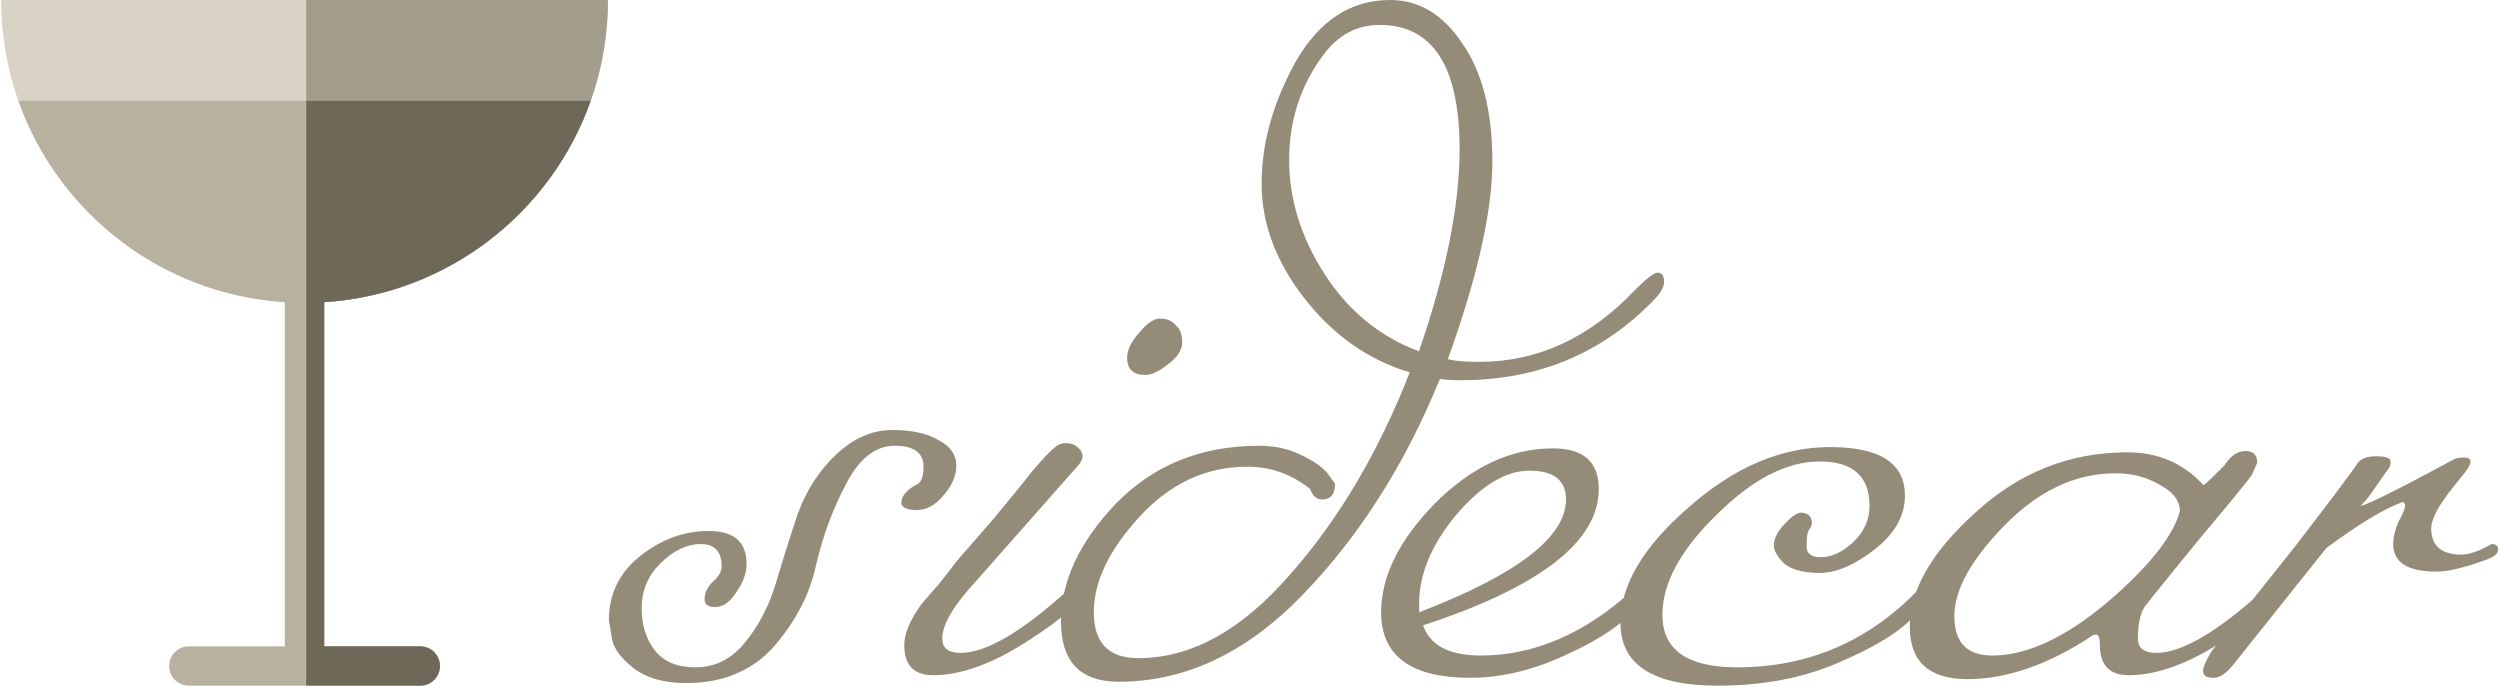
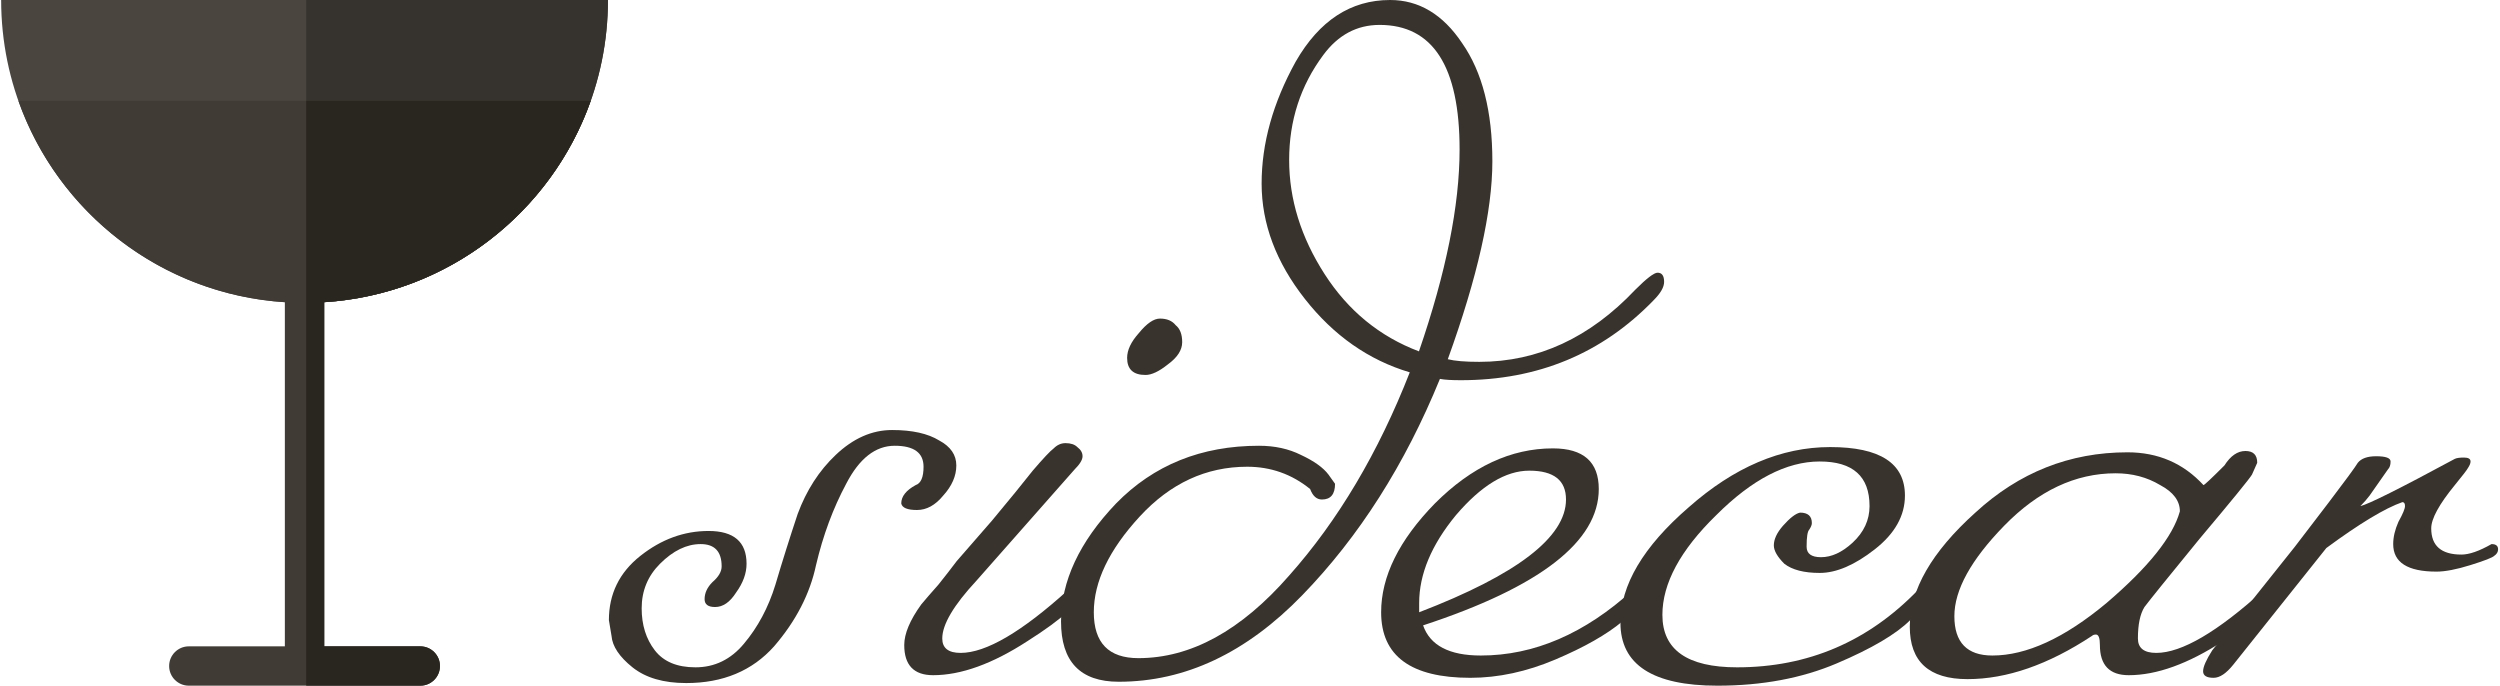
<svg xmlns="http://www.w3.org/2000/svg" viewBox="0 0 824 226" fill="none" role="img" aria-label="Sidecar">
-   <path d="M200.381 0C200.381 55.129 155.609 99.82 100.381 99.82C45.154 99.82 0.381 55.128 0.381 0H200.381Z" fill="#D9D3C5" />
-   <path d="M200.381 0H100.929V99.807C155.904 99.511 200.381 54.945 200.381 0Z" fill="#A39D8E" />
-   <path d="M194.685 33.225H6.077C19.107 70.07 53.178 96.986 93.887 99.594V213.036H62.243C58.656 213.036 55.749 215.937 55.749 219.518C55.749 223.098 58.656 225.999 62.243 225.999H138.52C142.107 225.999 145.013 223.098 145.013 219.518C145.013 215.937 142.107 213.036 138.52 213.036H106.876V99.594C147.584 96.986 181.655 70.07 194.685 33.225Z" fill="#B9B19F" />
-   <path d="M194.685 33.225H100.927V226H138.519C142.106 226 145.012 223.099 145.012 219.519C145.012 215.938 142.106 213.037 138.519 213.037H106.874V99.594C147.584 96.986 181.655 70.07 194.685 33.225Z" fill="#6E6858" />
-   <path d="M811.269 182.788C813.862 182.788 817.175 181.635 821.208 179.331C822.649 179.331 823.369 179.907 823.369 181.059C823.369 181.924 822.937 182.644 822.072 183.22C821.496 183.796 818.904 184.804 814.294 186.245C809.685 187.685 805.94 188.405 803.059 188.405C793.552 188.405 788.799 185.381 788.799 179.331C788.799 177.026 789.375 174.577 790.528 171.985C791.968 169.392 792.688 167.663 792.688 166.799C792.688 165.935 792.4 165.503 791.824 165.503C786.062 167.519 777.708 172.561 766.761 180.627L736.08 219.086C733.775 221.967 731.615 223.407 729.598 223.407C727.294 223.407 726.141 222.687 726.141 221.247C726.141 219.806 727.15 217.502 729.166 214.333L756.39 180.195C758.406 177.602 762.151 172.705 767.625 165.503C773.099 158.301 776.268 153.98 777.132 152.539C778.284 151.099 780.301 150.379 783.181 150.379C786.35 150.379 787.935 150.955 787.935 152.107C787.935 153.259 787.647 154.124 787.071 154.7L781.021 163.342C780.157 164.495 779.148 165.647 777.996 166.799C780.589 166.223 790.96 161.038 809.109 151.243C809.685 150.955 810.693 150.811 812.134 150.811C813.574 150.811 814.294 151.243 814.294 152.107C814.294 152.683 814.006 153.403 813.43 154.268C813.142 154.844 811.702 156.716 809.109 159.885C803.923 166.223 801.331 170.976 801.331 174.145C801.331 179.907 804.644 182.788 811.269 182.788Z" fill="#948C79" />
-   <path d="M656.691 216.061C667.926 216.061 680.458 210.3 694.286 198.776C708.114 186.965 716.18 176.882 718.485 168.528C718.485 165.071 716.324 162.19 712.003 159.885C707.682 157.293 702.784 155.996 697.311 155.996C684.059 155.996 671.815 161.758 660.58 173.281C649.633 184.516 644.16 194.455 644.16 203.098C644.16 211.74 648.337 216.061 656.691 216.061ZM701.2 149.082C711.283 149.082 719.637 152.683 726.263 159.885C726.551 159.885 728.856 157.725 733.177 153.403C735.193 150.235 737.498 148.65 740.091 148.65C742.684 148.65 743.98 149.946 743.98 152.539L742.251 156.428C741.387 157.869 735.626 164.927 724.966 177.602C714.596 190.278 708.546 197.768 706.817 200.073C705.377 202.377 704.657 205.834 704.657 210.444C704.657 213.613 706.673 215.197 710.706 215.197C719.061 215.197 730.872 208.283 746.14 194.455C747.005 193.303 747.869 192.727 748.733 192.727C749.886 192.727 750.462 193.447 750.462 194.887C750.462 198.344 744.556 203.818 732.745 211.308C721.221 218.798 710.85 222.543 701.632 222.543C695.294 222.543 692.125 219.23 692.125 212.604C692.125 210.3 691.693 209.147 690.829 209.147C690.253 209.147 689.821 209.291 689.532 209.579C675.128 219.086 661.445 223.839 648.481 223.839C635.805 223.839 629.467 218.078 629.467 206.555C629.467 194.455 636.669 181.924 651.074 168.96C665.478 155.708 682.186 149.082 701.2 149.082Z" fill="#948C79" />
-   <path d="M566.074 226C544.756 226 534.097 219.086 534.097 205.258C534.097 192.871 541.587 180.195 556.567 167.231C571.547 153.98 587.104 147.354 603.236 147.354C619.657 147.354 627.867 152.683 627.867 163.342C627.867 169.968 624.554 175.874 617.928 181.059C611.303 186.245 605.253 188.837 599.779 188.837C594.594 188.837 590.705 187.829 588.112 185.813C585.807 183.508 584.655 181.491 584.655 179.763C584.655 177.746 585.663 175.586 587.68 173.281C589.985 170.688 591.857 169.248 593.297 168.96C595.89 168.96 597.187 170.112 597.187 172.417C597.187 172.993 596.898 173.713 596.322 174.577C595.746 175.154 595.458 177.026 595.458 180.195C595.458 182.5 597.043 183.652 600.211 183.652C603.668 183.652 607.125 182.068 610.582 178.899C614.327 175.442 616.2 171.409 616.2 166.799C616.2 157.004 610.726 152.107 599.779 152.107C588.832 152.107 577.453 158.013 565.642 169.824C553.83 181.347 547.925 192.294 547.925 202.665C547.925 214.189 556.135 219.95 572.556 219.95C595.89 219.95 615.768 211.452 632.188 194.455C633.053 193.303 633.917 192.727 634.781 192.727C635.934 192.727 636.51 193.591 636.51 195.319C636.51 196.76 634.205 199.785 629.596 204.394C624.986 209.003 616.92 213.757 605.397 218.654C593.874 223.551 580.766 226 566.074 226Z" fill="#948C79" />
-   <path d="M467.756 198.776V201.801C500.021 189.414 516.153 177.026 516.153 164.639C516.153 158.301 512.12 155.132 504.054 155.132C496.276 155.132 488.21 160.029 479.855 169.824C471.789 179.619 467.756 189.27 467.756 198.776ZM526.957 161.182C526.957 178.467 507.655 193.447 469.052 206.122C471.357 212.748 477.695 216.061 488.065 216.061C505.638 216.061 522.347 208.859 538.192 194.455C539.056 193.303 539.92 192.727 540.784 192.727C541.937 192.727 542.513 193.735 542.513 195.751C542.513 197.48 539.92 200.505 534.735 204.826C529.549 209.147 522.203 213.324 512.696 217.358C503.19 221.391 493.827 223.407 484.609 223.407C465.019 223.407 455.224 216.205 455.224 201.801C455.224 189.99 461.13 178.034 472.941 165.935C485.041 153.836 498.004 147.786 511.832 147.786C521.915 147.786 526.957 152.251 526.957 161.182Z" fill="#948C79" />
-   <path d="M424.905 52.719C424.905 65.683 428.794 78.214 436.572 90.314C444.35 102.413 454.721 110.911 467.685 115.809C476.615 89.882 481.081 67.699 481.081 49.262C481.081 21.894 472.294 8.21 454.721 8.21C447.231 8.21 441.037 11.523 436.14 18.149C428.65 28.232 424.905 39.755 424.905 52.719ZM414.966 146.922C420.151 146.922 424.761 147.93 428.794 149.946C433.115 151.963 436.14 154.124 437.868 156.428L440.029 159.453C440.029 162.91 438.589 164.639 435.708 164.639C433.979 164.639 432.683 163.486 431.819 161.182C425.769 156.284 418.855 153.836 411.077 153.836C397.537 153.836 385.726 159.309 375.643 170.256C365.56 181.203 360.519 191.718 360.519 201.801C360.519 211.884 365.416 216.925 375.211 216.925C392.496 216.925 409.06 207.851 424.905 189.702C441.037 171.553 454.289 149.226 464.66 122.723C451.12 118.69 439.597 110.623 430.09 98.524C420.584 86.424 415.83 73.749 415.83 60.497C415.83 47.245 419.575 33.85 427.065 20.31C434.844 6.77 445.215 0 458.178 0C467.685 0 475.607 4.753 481.945 14.26C488.571 23.767 491.884 36.73 491.884 53.151C491.884 69.572 486.986 91.322 477.192 118.402C479.496 118.978 482.953 119.266 487.563 119.266C506.864 119.266 524.005 111.344 538.985 95.499C542.73 91.754 545.179 89.882 546.331 89.882C547.772 89.882 548.492 90.89 548.492 92.906C548.492 94.635 547.339 96.651 545.035 98.956C528.038 116.529 506.864 125.315 481.513 125.315C478.344 125.315 476.039 125.171 474.599 124.883C463.076 153.115 447.951 176.882 429.226 196.184C410.789 215.197 390.623 224.704 368.729 224.704C356.053 224.704 349.715 218.078 349.715 204.826C349.715 191.574 355.765 178.611 367.865 165.935C380.252 153.259 395.953 146.922 414.966 146.922Z" fill="#948C79" />
-   <path d="M375.39 109.759C372.797 112.64 371.501 115.377 371.501 117.969C371.501 121.714 373.517 123.587 377.55 123.587C379.567 123.587 382.015 122.435 384.896 120.13C388.065 117.825 389.65 115.377 389.65 112.784C389.65 110.191 388.929 108.319 387.489 107.166C386.337 105.726 384.608 105.006 382.304 105.006C380.287 105.006 377.982 106.59 375.39 109.759ZM310.571 210.444C310.571 213.613 312.588 215.197 316.621 215.197C324.975 215.197 336.787 208.283 352.055 194.455C352.919 193.303 353.783 192.727 354.648 192.727C355.8 192.727 356.376 193.447 356.376 194.887C356.376 198.344 350.471 203.818 338.659 211.308C327.136 218.798 316.765 222.543 307.546 222.543C301.209 222.543 298.04 219.23 298.04 212.604C298.04 208.859 299.912 204.394 303.657 199.208C305.098 197.48 306.97 195.319 309.275 192.727C311.58 189.846 313.596 187.253 315.325 184.948C317.341 182.644 321.23 178.178 326.992 171.553C332.754 164.639 337.219 159.165 340.388 155.132C343.845 151.099 346.149 148.65 347.302 147.786C348.454 146.634 349.75 146.057 351.191 146.057C352.919 146.057 354.216 146.489 355.08 147.354C356.232 148.218 356.808 149.226 356.808 150.379C356.808 151.531 355.944 152.971 354.216 154.7L321.806 191.43C314.316 199.496 310.571 205.834 310.571 210.444Z" fill="#948C79" />
-   <path d="M200.691 204.394C200.691 195.751 204.148 188.693 211.062 183.22C217.976 177.746 225.466 175.01 233.532 175.01C241.886 175.01 246.063 178.611 246.063 185.813C246.063 188.982 244.911 192.15 242.606 195.319C240.59 198.488 238.285 200.073 235.693 200.073C233.388 200.073 232.236 199.208 232.236 197.48C232.236 195.463 233.1 193.591 234.828 191.862C236.845 190.134 237.853 188.405 237.853 186.677C237.853 181.779 235.548 179.331 230.939 179.331C226.33 179.331 221.865 181.491 217.543 185.813C213.51 189.846 211.494 194.743 211.494 200.505C211.494 205.978 212.934 210.588 215.815 214.333C218.696 218.078 223.161 219.95 229.211 219.95C235.548 219.95 240.878 217.358 245.199 212.172C249.809 206.699 253.266 200.217 255.57 192.727C257.875 184.948 260.324 177.17 262.916 169.392C265.797 161.614 269.974 155.132 275.448 149.946C281.209 144.473 287.403 141.736 294.029 141.736C300.655 141.736 305.84 142.888 309.585 145.193C313.331 147.21 315.203 149.946 315.203 153.403C315.203 156.86 313.763 160.173 310.882 163.342C308.289 166.511 305.408 168.096 302.239 168.096C299.07 168.096 297.342 167.375 297.054 165.935C297.054 163.63 298.638 161.614 301.807 159.885C303.536 159.309 304.4 157.293 304.4 153.836C304.4 149.226 301.231 146.922 294.893 146.922C288.556 146.922 283.226 151.099 278.905 159.453C274.584 167.519 271.271 176.45 268.966 186.245C266.949 195.751 262.34 204.682 255.138 213.036C247.936 221.103 238.285 225.136 226.186 225.136C218.696 225.136 212.79 223.407 208.469 219.95C204.148 216.493 201.843 213.036 201.555 209.579L200.691 204.394Z" fill="#948C79" />
+   <path d="M200.381 0C200.381 55.129 155.609 99.82 100.381 99.82C45.154 99.82 0.381 55.128 0.381 0H200.381Z" fill="#4A453F" />
+   <path d="M200.381 0H100.929V99.807C155.904 99.511 200.381 54.945 200.381 0Z" fill="#36322D" />
+   <path d="M194.685 33.225H6.077C19.107 70.07 53.178 96.986 93.887 99.594V213.036H62.243C58.656 213.036 55.749 215.937 55.749 219.518C55.749 223.098 58.656 225.999 62.243 225.999H138.52C142.107 225.999 145.013 223.098 145.013 219.518C145.013 215.937 142.107 213.036 138.52 213.036H106.876V99.594C147.584 96.986 181.655 70.07 194.685 33.225Z" fill="#403B35" />
+   <path d="M194.685 33.225H100.927V226H138.519C142.106 226 145.012 223.099 145.012 219.519C145.012 215.938 142.106 213.037 138.519 213.037H106.874V99.594C147.584 96.986 181.655 70.07 194.685 33.225Z" fill="#29261F" />
+   <path d="M811.269 182.788C813.862 182.788 817.175 181.635 821.208 179.331C822.649 179.331 823.369 179.907 823.369 181.059C823.369 181.924 822.937 182.644 822.072 183.22C821.496 183.796 818.904 184.804 814.294 186.245C809.685 187.685 805.94 188.405 803.059 188.405C793.552 188.405 788.799 185.381 788.799 179.331C788.799 177.026 789.375 174.577 790.528 171.985C791.968 169.392 792.688 167.663 792.688 166.799C792.688 165.935 792.4 165.503 791.824 165.503C786.062 167.519 777.708 172.561 766.761 180.627L736.08 219.086C733.775 221.967 731.615 223.407 729.598 223.407C727.294 223.407 726.141 222.687 726.141 221.247C726.141 219.806 727.15 217.502 729.166 214.333L756.39 180.195C758.406 177.602 762.151 172.705 767.625 165.503C773.099 158.301 776.268 153.98 777.132 152.539C778.284 151.099 780.301 150.379 783.181 150.379C786.35 150.379 787.935 150.955 787.935 152.107C787.935 153.259 787.647 154.124 787.071 154.7L781.021 163.342C780.157 164.495 779.148 165.647 777.996 166.799C780.589 166.223 790.96 161.038 809.109 151.243C809.685 150.955 810.693 150.811 812.134 150.811C813.574 150.811 814.294 151.243 814.294 152.107C814.294 152.683 814.006 153.403 813.43 154.268C813.142 154.844 811.702 156.716 809.109 159.885C803.923 166.223 801.331 170.976 801.331 174.145C801.331 179.907 804.644 182.788 811.269 182.788Z" fill="#38332D" />
+   <path d="M656.691 216.061C667.926 216.061 680.458 210.3 694.286 198.776C708.114 186.965 716.18 176.882 718.485 168.528C718.485 165.071 716.324 162.19 712.003 159.885C707.682 157.293 702.784 155.996 697.311 155.996C684.059 155.996 671.815 161.758 660.58 173.281C649.633 184.516 644.16 194.455 644.16 203.098C644.16 211.74 648.337 216.061 656.691 216.061ZM701.2 149.082C711.283 149.082 719.637 152.683 726.263 159.885C726.551 159.885 728.856 157.725 733.177 153.403C735.193 150.235 737.498 148.65 740.091 148.65C742.684 148.65 743.98 149.946 743.98 152.539L742.251 156.428C741.387 157.869 735.626 164.927 724.966 177.602C714.596 190.278 708.546 197.768 706.817 200.073C705.377 202.377 704.657 205.834 704.657 210.444C704.657 213.613 706.673 215.197 710.706 215.197C719.061 215.197 730.872 208.283 746.14 194.455C747.005 193.303 747.869 192.727 748.733 192.727C749.886 192.727 750.462 193.447 750.462 194.887C750.462 198.344 744.556 203.818 732.745 211.308C721.221 218.798 710.85 222.543 701.632 222.543C695.294 222.543 692.125 219.23 692.125 212.604C692.125 210.3 691.693 209.147 690.829 209.147C690.253 209.147 689.821 209.291 689.532 209.579C675.128 219.086 661.445 223.839 648.481 223.839C635.805 223.839 629.467 218.078 629.467 206.555C629.467 194.455 636.669 181.924 651.074 168.96C665.478 155.708 682.186 149.082 701.2 149.082Z" fill="#38332D" />
+   <path d="M566.074 226C544.756 226 534.097 219.086 534.097 205.258C534.097 192.871 541.587 180.195 556.567 167.231C571.547 153.98 587.104 147.354 603.236 147.354C619.657 147.354 627.867 152.683 627.867 163.342C627.867 169.968 624.554 175.874 617.928 181.059C611.303 186.245 605.253 188.837 599.779 188.837C594.594 188.837 590.705 187.829 588.112 185.813C585.807 183.508 584.655 181.491 584.655 179.763C584.655 177.746 585.663 175.586 587.68 173.281C589.985 170.688 591.857 169.248 593.297 168.96C595.89 168.96 597.187 170.112 597.187 172.417C597.187 172.993 596.898 173.713 596.322 174.577C595.746 175.154 595.458 177.026 595.458 180.195C595.458 182.5 597.043 183.652 600.211 183.652C603.668 183.652 607.125 182.068 610.582 178.899C614.327 175.442 616.2 171.409 616.2 166.799C616.2 157.004 610.726 152.107 599.779 152.107C588.832 152.107 577.453 158.013 565.642 169.824C553.83 181.347 547.925 192.294 547.925 202.665C547.925 214.189 556.135 219.95 572.556 219.95C595.89 219.95 615.768 211.452 632.188 194.455C633.053 193.303 633.917 192.727 634.781 192.727C635.934 192.727 636.51 193.591 636.51 195.319C636.51 196.76 634.205 199.785 629.596 204.394C624.986 209.003 616.92 213.757 605.397 218.654C593.874 223.551 580.766 226 566.074 226Z" fill="#38332D" />
+   <path d="M467.756 198.776V201.801C500.021 189.414 516.153 177.026 516.153 164.639C516.153 158.301 512.12 155.132 504.054 155.132C496.276 155.132 488.21 160.029 479.855 169.824C471.789 179.619 467.756 189.27 467.756 198.776ZM526.957 161.182C526.957 178.467 507.655 193.447 469.052 206.122C471.357 212.748 477.695 216.061 488.065 216.061C505.638 216.061 522.347 208.859 538.192 194.455C539.056 193.303 539.92 192.727 540.784 192.727C541.937 192.727 542.513 193.735 542.513 195.751C542.513 197.48 539.92 200.505 534.735 204.826C529.549 209.147 522.203 213.324 512.696 217.358C503.19 221.391 493.827 223.407 484.609 223.407C465.019 223.407 455.224 216.205 455.224 201.801C455.224 189.99 461.13 178.034 472.941 165.935C485.041 153.836 498.004 147.786 511.832 147.786C521.915 147.786 526.957 152.251 526.957 161.182Z" fill="#38332D" />
+   <path d="M424.905 52.719C424.905 65.683 428.794 78.214 436.572 90.314C444.35 102.413 454.721 110.911 467.685 115.809C476.615 89.882 481.081 67.699 481.081 49.262C481.081 21.894 472.294 8.21 454.721 8.21C447.231 8.21 441.037 11.523 436.14 18.149C428.65 28.232 424.905 39.755 424.905 52.719ZM414.966 146.922C420.151 146.922 424.761 147.93 428.794 149.946C433.115 151.963 436.14 154.124 437.868 156.428L440.029 159.453C440.029 162.91 438.589 164.639 435.708 164.639C433.979 164.639 432.683 163.486 431.819 161.182C425.769 156.284 418.855 153.836 411.077 153.836C397.537 153.836 385.726 159.309 375.643 170.256C365.56 181.203 360.519 191.718 360.519 201.801C360.519 211.884 365.416 216.925 375.211 216.925C392.496 216.925 409.06 207.851 424.905 189.702C441.037 171.553 454.289 149.226 464.66 122.723C451.12 118.69 439.597 110.623 430.09 98.524C420.584 86.424 415.83 73.749 415.83 60.497C415.83 47.245 419.575 33.85 427.065 20.31C434.844 6.77 445.215 0 458.178 0C467.685 0 475.607 4.753 481.945 14.26C488.571 23.767 491.884 36.73 491.884 53.151C491.884 69.572 486.986 91.322 477.192 118.402C479.496 118.978 482.953 119.266 487.563 119.266C506.864 119.266 524.005 111.344 538.985 95.499C542.73 91.754 545.179 89.882 546.331 89.882C547.772 89.882 548.492 90.89 548.492 92.906C548.492 94.635 547.339 96.651 545.035 98.956C528.038 116.529 506.864 125.315 481.513 125.315C478.344 125.315 476.039 125.171 474.599 124.883C463.076 153.115 447.951 176.882 429.226 196.184C410.789 215.197 390.623 224.704 368.729 224.704C356.053 224.704 349.715 218.078 349.715 204.826C349.715 191.574 355.765 178.611 367.865 165.935C380.252 153.259 395.953 146.922 414.966 146.922Z" fill="#38332D" />
+   <path d="M375.39 109.759C372.797 112.64 371.501 115.377 371.501 117.969C371.501 121.714 373.517 123.587 377.55 123.587C379.567 123.587 382.015 122.435 384.896 120.13C388.065 117.825 389.65 115.377 389.65 112.784C389.65 110.191 388.929 108.319 387.489 107.166C386.337 105.726 384.608 105.006 382.304 105.006C380.287 105.006 377.982 106.59 375.39 109.759ZM310.571 210.444C310.571 213.613 312.588 215.197 316.621 215.197C324.975 215.197 336.787 208.283 352.055 194.455C352.919 193.303 353.783 192.727 354.648 192.727C355.8 192.727 356.376 193.447 356.376 194.887C356.376 198.344 350.471 203.818 338.659 211.308C327.136 218.798 316.765 222.543 307.546 222.543C301.209 222.543 298.04 219.23 298.04 212.604C298.04 208.859 299.912 204.394 303.657 199.208C305.098 197.48 306.97 195.319 309.275 192.727C311.58 189.846 313.596 187.253 315.325 184.948C317.341 182.644 321.23 178.178 326.992 171.553C332.754 164.639 337.219 159.165 340.388 155.132C343.845 151.099 346.149 148.65 347.302 147.786C348.454 146.634 349.75 146.057 351.191 146.057C352.919 146.057 354.216 146.489 355.08 147.354C356.232 148.218 356.808 149.226 356.808 150.379C356.808 151.531 355.944 152.971 354.216 154.7L321.806 191.43C314.316 199.496 310.571 205.834 310.571 210.444Z" fill="#38332D" />
+   <path d="M200.691 204.394C200.691 195.751 204.148 188.693 211.062 183.22C217.976 177.746 225.466 175.01 233.532 175.01C241.886 175.01 246.063 178.611 246.063 185.813C246.063 188.982 244.911 192.15 242.606 195.319C240.59 198.488 238.285 200.073 235.693 200.073C233.388 200.073 232.236 199.208 232.236 197.48C232.236 195.463 233.1 193.591 234.828 191.862C236.845 190.134 237.853 188.405 237.853 186.677C237.853 181.779 235.548 179.331 230.939 179.331C226.33 179.331 221.865 181.491 217.543 185.813C213.51 189.846 211.494 194.743 211.494 200.505C211.494 205.978 212.934 210.588 215.815 214.333C218.696 218.078 223.161 219.95 229.211 219.95C235.548 219.95 240.878 217.358 245.199 212.172C249.809 206.699 253.266 200.217 255.57 192.727C257.875 184.948 260.324 177.17 262.916 169.392C265.797 161.614 269.974 155.132 275.448 149.946C281.209 144.473 287.403 141.736 294.029 141.736C300.655 141.736 305.84 142.888 309.585 145.193C313.331 147.21 315.203 149.946 315.203 153.403C315.203 156.86 313.763 160.173 310.882 163.342C308.289 166.511 305.408 168.096 302.239 168.096C299.07 168.096 297.342 167.375 297.054 165.935C297.054 163.63 298.638 161.614 301.807 159.885C303.536 159.309 304.4 157.293 304.4 153.836C304.4 149.226 301.231 146.922 294.893 146.922C288.556 146.922 283.226 151.099 278.905 159.453C274.584 167.519 271.271 176.45 268.966 186.245C266.949 195.751 262.34 204.682 255.138 213.036C247.936 221.103 238.285 225.136 226.186 225.136C218.696 225.136 212.79 223.407 208.469 219.95C204.148 216.493 201.843 213.036 201.555 209.579L200.691 204.394Z" fill="#38332D" />
</svg>
